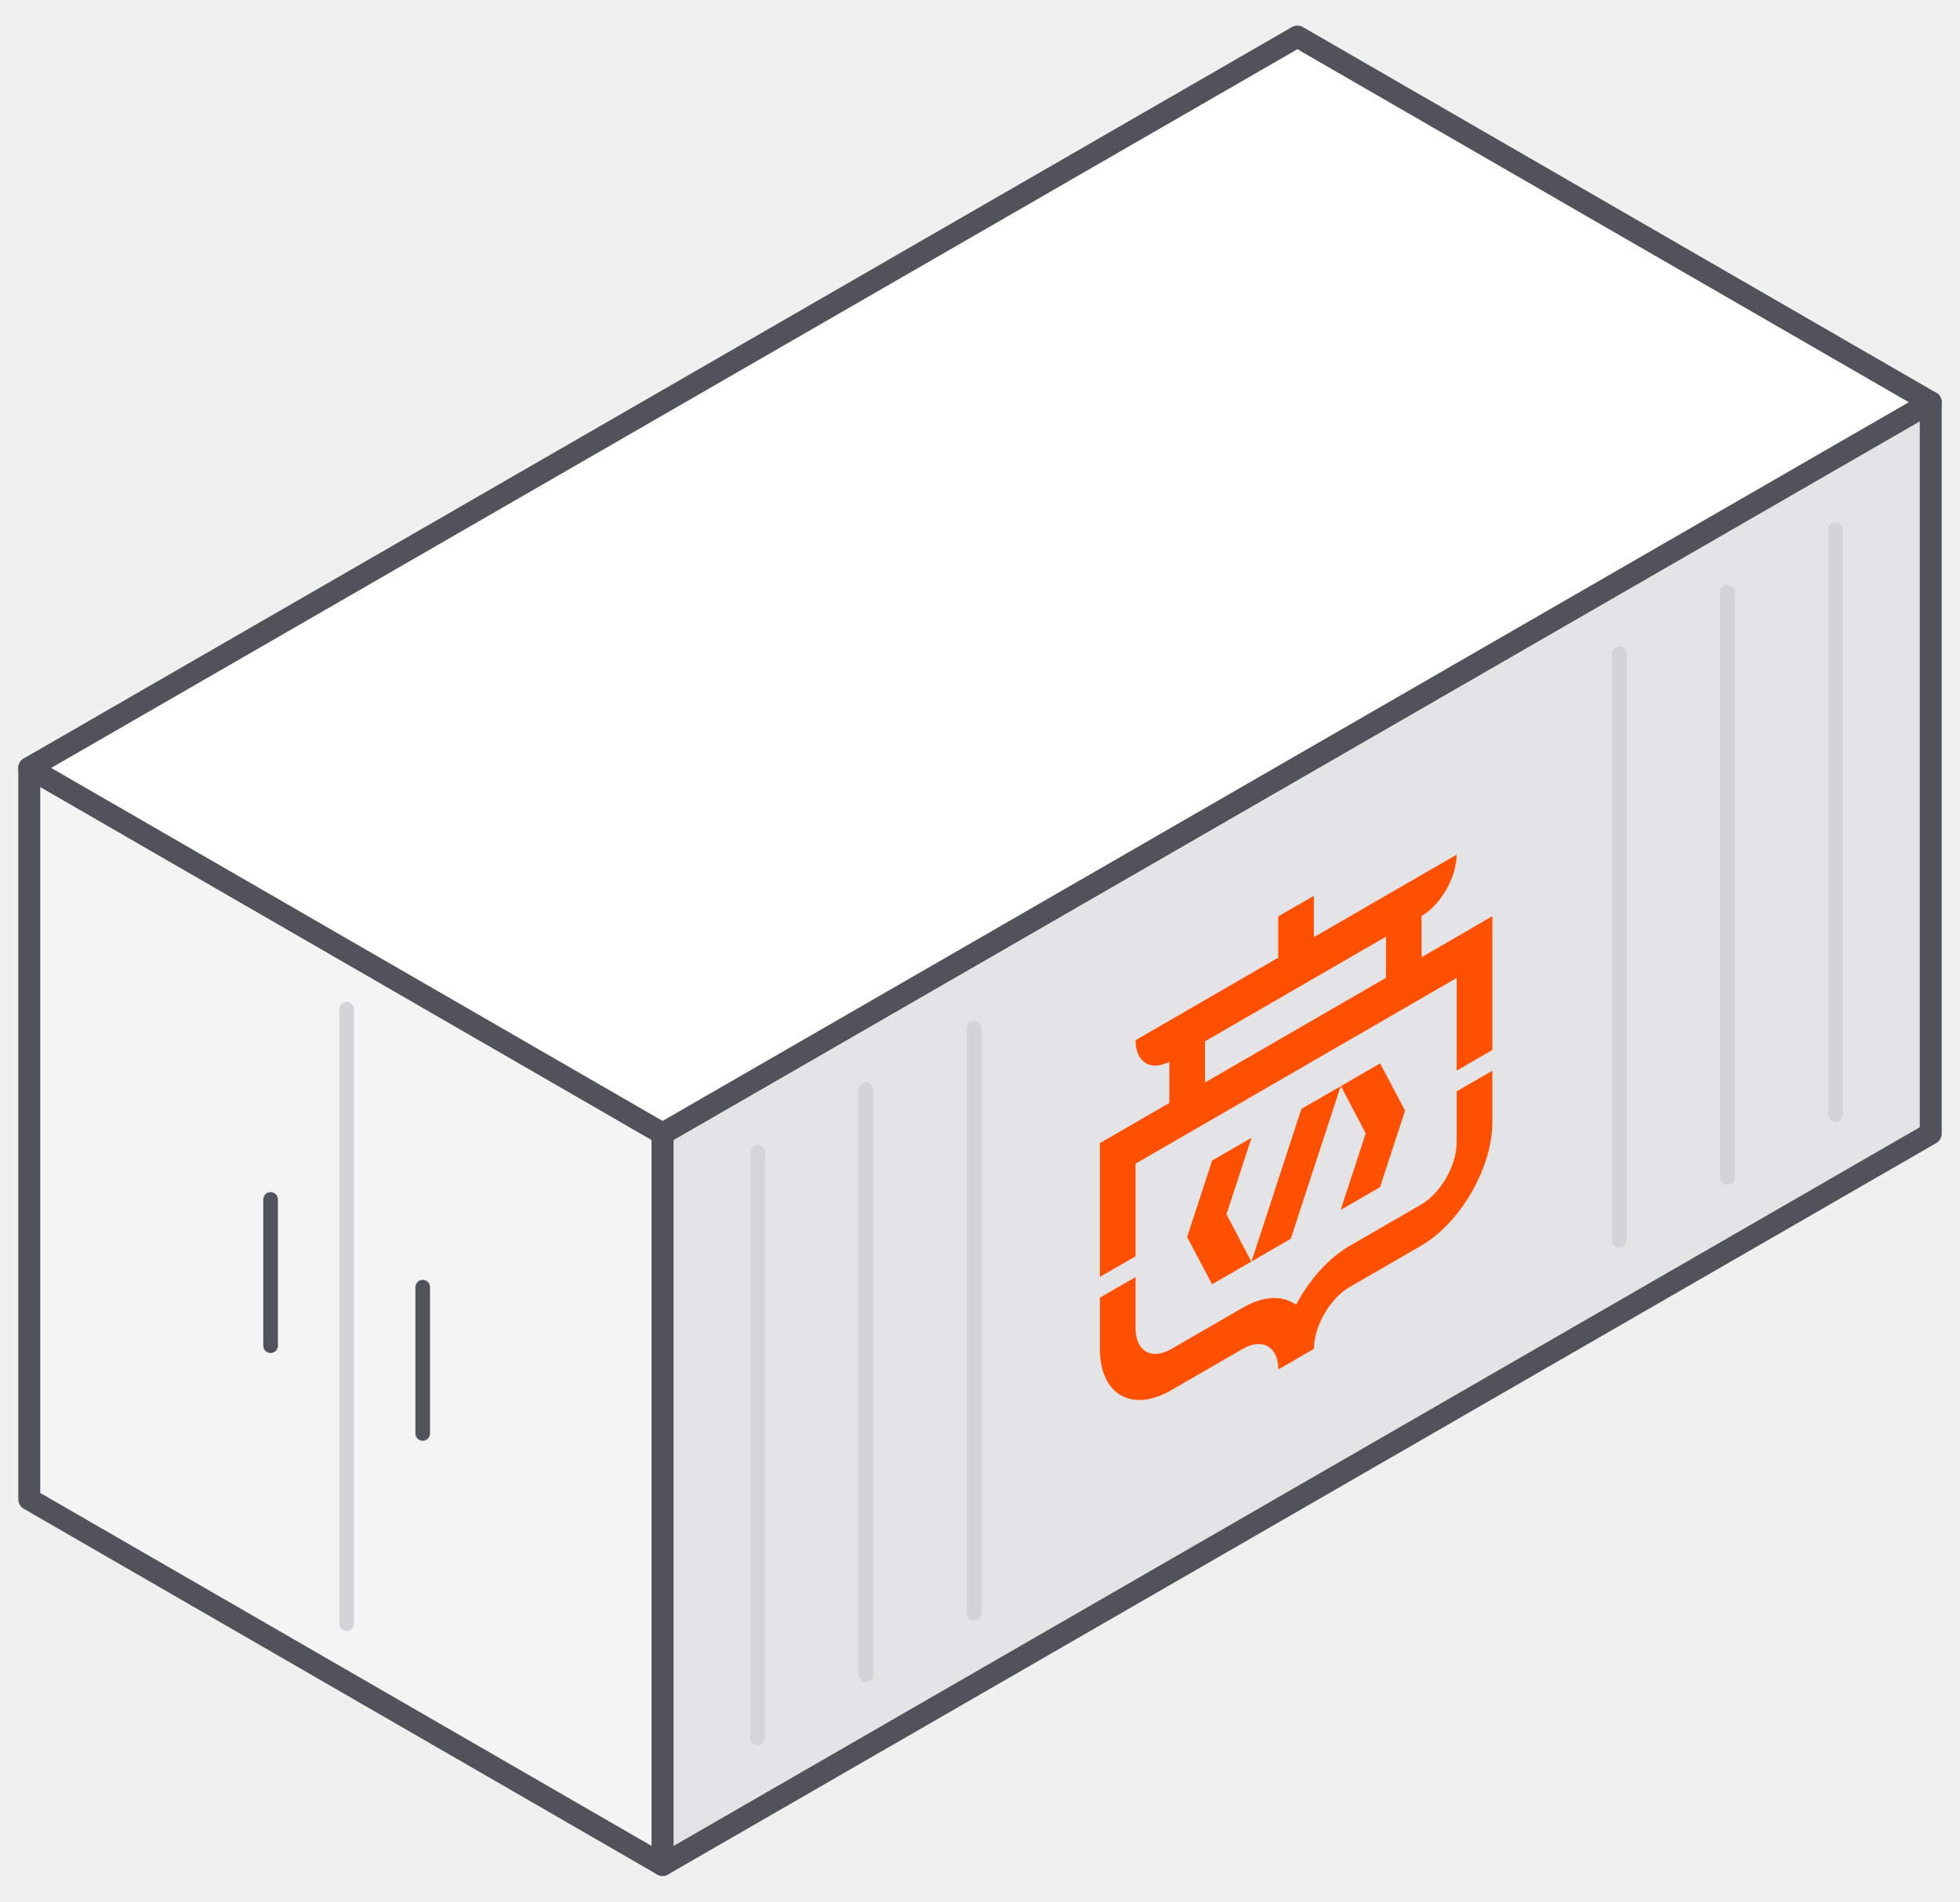
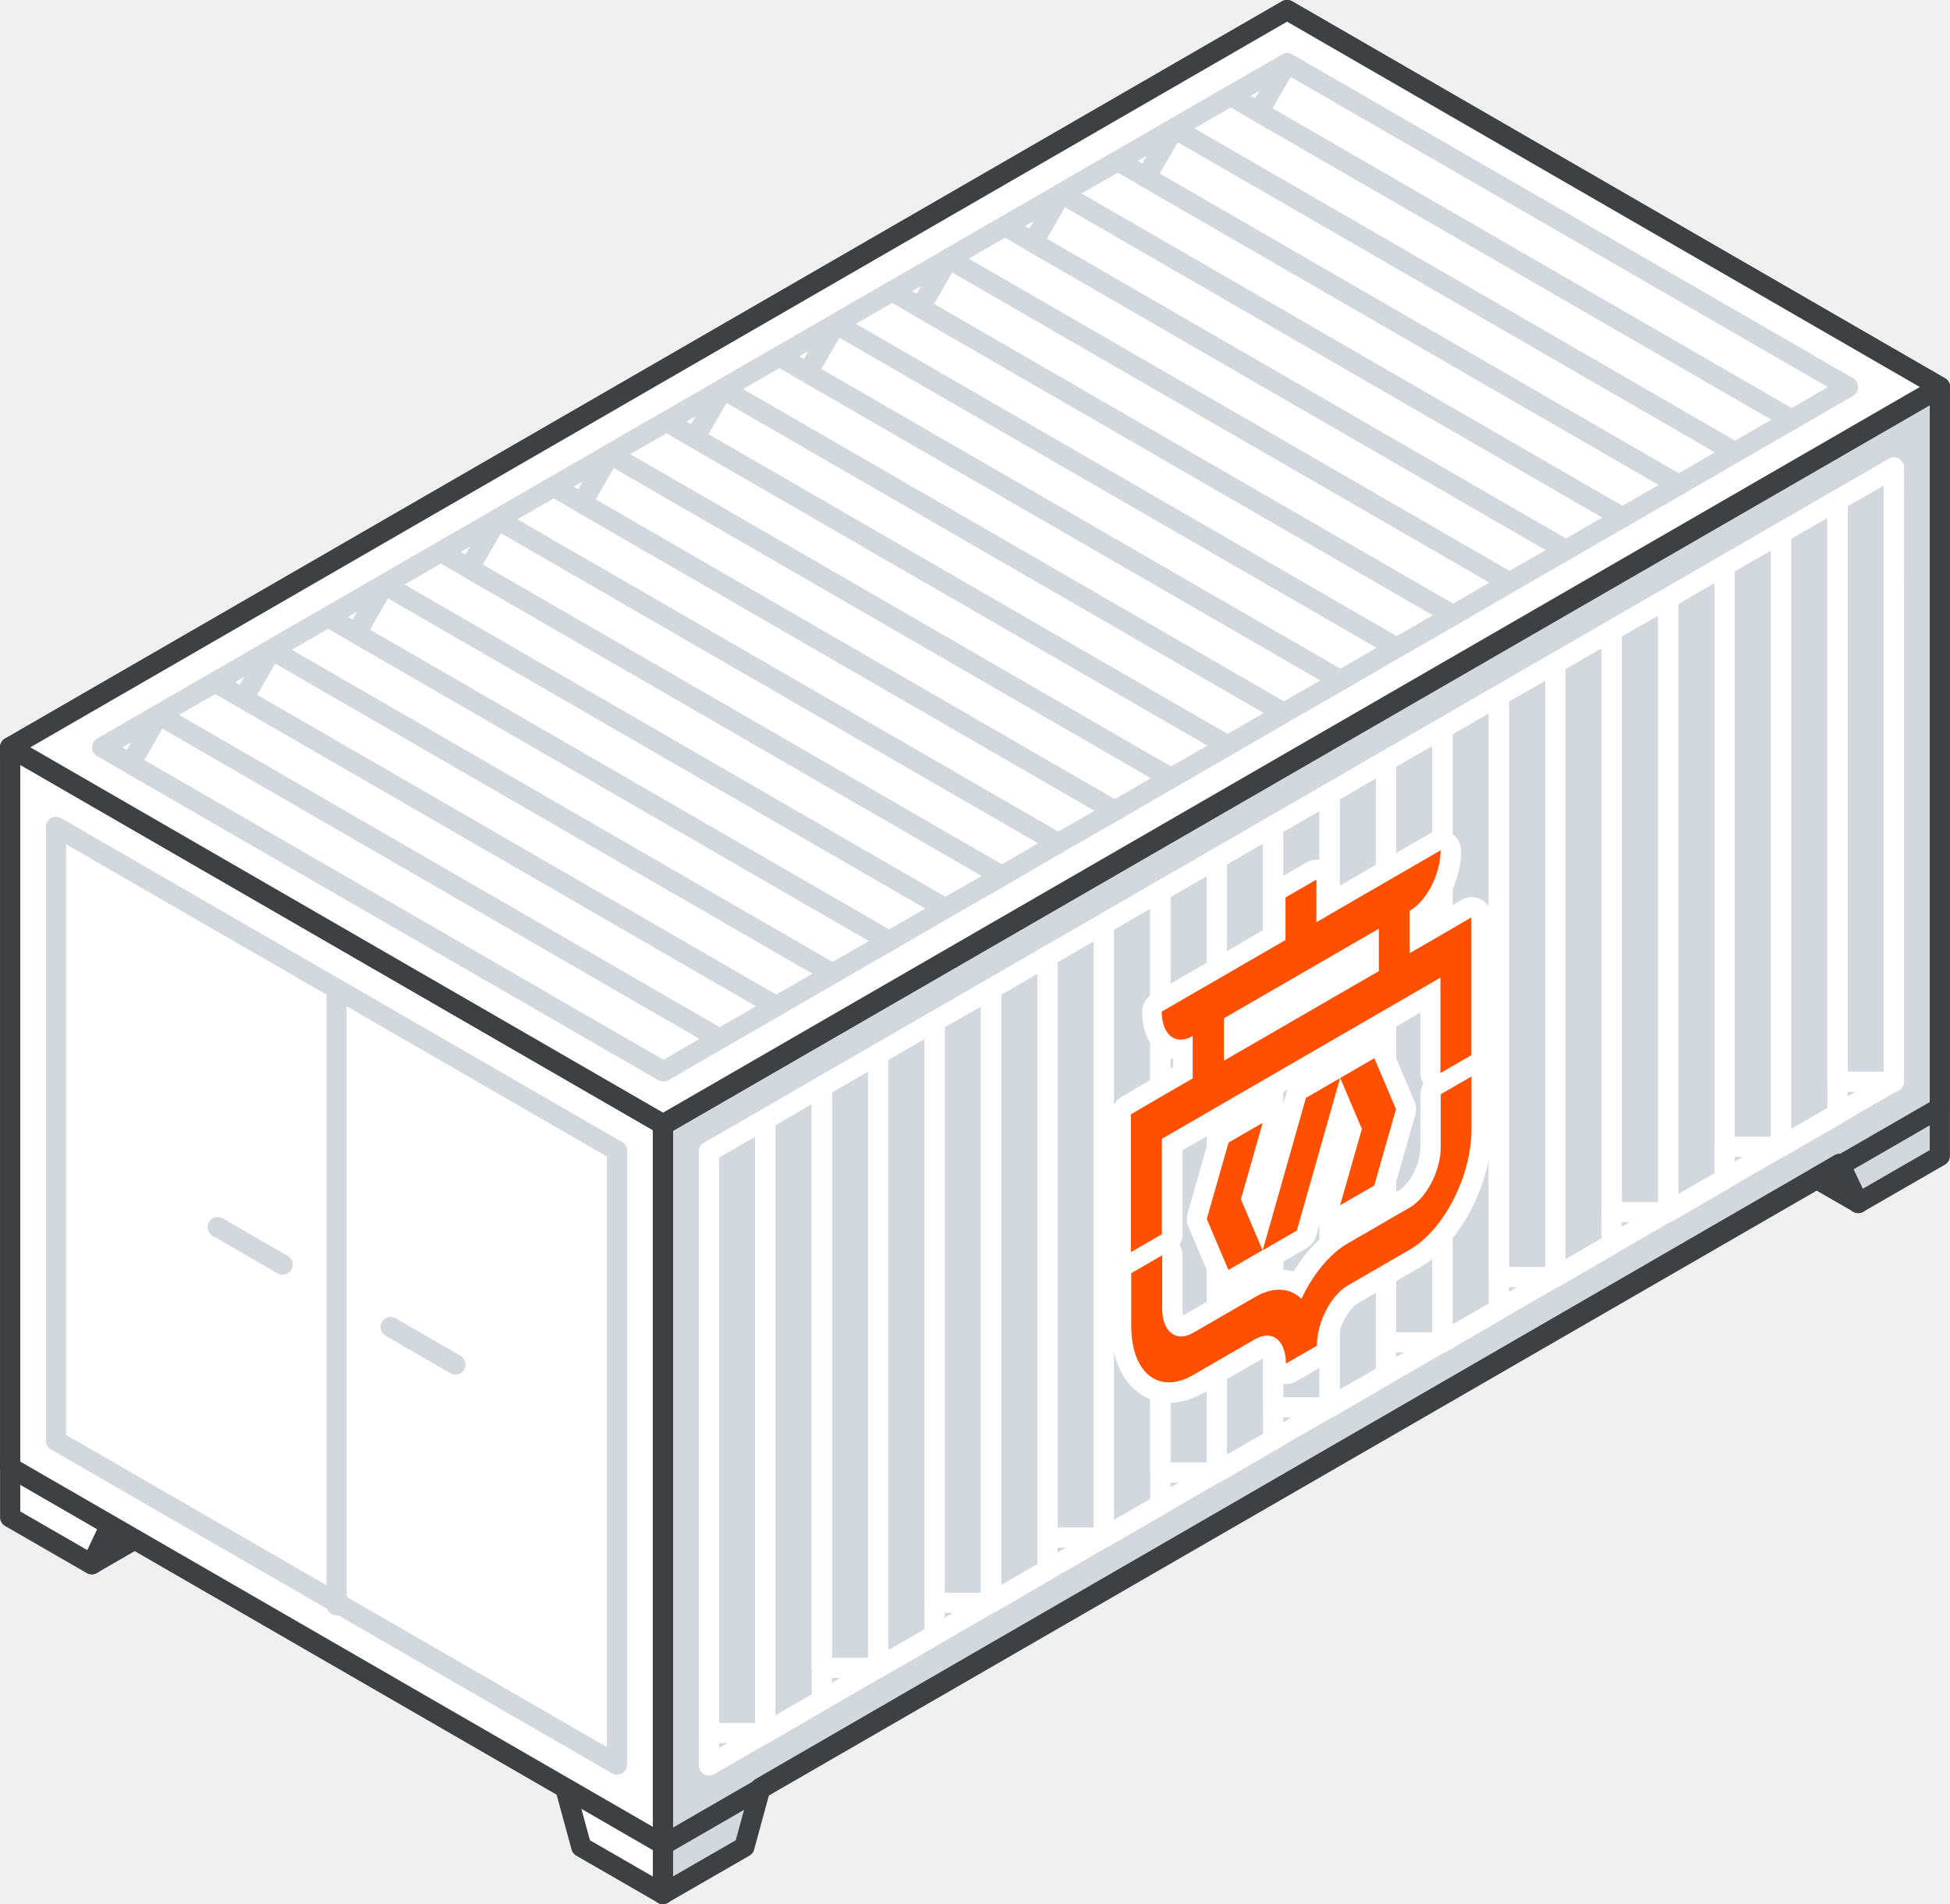
- <svg xmlns="http://www.w3.org/2000/svg" viewBox="-67 -90 134 130" width="134" height="130">
-   <g stroke-linejoin="round" stroke-linecap="round">
-     <polygon points="-65,12.5 -21.7,37.5 -21.7,-12.5 -65,-37.5" fill="#f4f4f5" stroke="#52525b" stroke-width="1.5" />
-     <polygon points="65,-12.5 -21.7,37.5 -21.7,-12.5 65,-62.5" fill="#e4e4e7" stroke="#52525b" stroke-width="1.5" />
-     <polygon points="21.7,-87.5 65,-62.5 -21.7,-12.5 -65,-37.5" fill="#ffffff" stroke="#52525b" stroke-width="1.5" />
-     <line x1="58.5" y1="-13.8" x2="58.5" y2="-53.8" stroke="#d4d4d8" stroke-width="1" />
-     <line x1="51.1" y1="-9.5" x2="51.1" y2="-49.5" stroke="#d4d4d8" stroke-width="1" />
-     <line x1="43.7" y1="-5.2" x2="43.7" y2="-45.3" stroke="#d4d4d8" stroke-width="1" />
-     <line x1="-0.4" y1="20.3" x2="-0.4" y2="-19.7" stroke="#d4d4d8" stroke-width="1" />
-     <line x1="-7.8" y1="24.5" x2="-7.8" y2="-15.5" stroke="#d4d4d8" stroke-width="1" />
-     <line x1="-15.2" y1="28.8" x2="-15.2" y2="-11.2" stroke="#d4d4d8" stroke-width="1" />
-     <line x1="-43.3" y1="21" x2="-43.3" y2="-21" stroke="#d4d4d8" stroke-width="1" />
-     <line x1="-48.5" y1="2" x2="-48.5" y2="-8" stroke="#52525b" stroke-width="1" />
-     <line x1="-38.1" y1="8" x2="-38.1" y2="-2" stroke="#52525b" stroke-width="1" />
-     <g fill="#ff4f00" transform="matrix(0.0524 -0.0303 0 0.0605 8.2 -20.3)">
-       <path d="M465.36,372.48c0,25.6-20.76,46.51-46.49,46.51h-93.27c-27.73,0-52.61,12.23-69.67,31.57-17.06-19.34-41.94-31.57-69.67-31.57h-93.27c-25.59,0-46.49-20.76-46.49-46.51v-58.17H0v58.17c0,51.34,41.66,93.01,92.99,93.01h93.27c25.59,0,46.49,20.76,46.49,46.51h46.49c0-25.6,20.76-46.51,46.49-46.51h93.27c51.33,0,92.99-41.67,92.99-93.01v-58.17h-46.49v58.17h-.14Z" />
-       <path d="M483.42,139.8h-63.84v-46.51h-.71c25.59,0,46.49-20.76,46.49-46.51h-186.26V0h-46.49v46.65H46.49c0,25.6,20.76,46.51,46.49,46.51h-2.42v46.51H0v151.18h46.49v-104.68h419.01v104.68h46.49v-151.18h-28.44l-.14.14ZM137.06,93.3h236.17v46.51h-236.17s0-46.51,0-46.51Z" />
-       <polygon points="197.78 372.48 248.96 372.48 314.08 232.68 262.9 232.68 197.78 372.48" />
-       <polygon points="113.75 302.79 146.31 372.48 197.49 372.48 165.07 302.79 197.78 232.68 146.45 232.68 113.75 302.79" />
-       <polygon points="365.41 372.48 398.11 302.36 365.55 232.68 314.37 232.68 346.78 302.36 314.08 372.48 365.41 372.48" />
+ <svg xmlns="http://www.w3.org/2000/svg" id="Layer_1" version="1.1" viewBox="0 0 134.28 131.11">
+   <defs>
+     <style>
+       .st0 {
+         fill: #ff4f00;
+       }
+ 
+       .st1 {
+         fill: #d3d8de;
+       }
+ 
+       .st1, .st2, .st3, .st4, .st5 {
+         stroke-linecap: round;
+         stroke-linejoin: round;
+         stroke-width: 1.39px;
+       }
+ 
+       .st1, .st3, .st4 {
+         stroke: #3f4044;
+       }
+ 
+       .st2 {
+         stroke: #fff;
+       }
+ 
+       .st2, .st4 {
+         fill: none;
+       }
+ 
+       .st6, .st3, .st5 {
+         fill: #fff;
+       }
+ 
+       .st5 {
+         stroke: #d3d8de;
+       }
+     </style>
+   </defs>
+   <path class="st1" d="M45.65,77.47l87.93-50.82v52.95s-5.62,3.24-5.62,3.24l-1.28-2.69-74.31,42.96-1.11,4.07-5.62,3.24v-52.95Z" />
+   <polygon class="st3" points="127.97 82.84 125 81.13 126.69 80.15 127.97 82.84" />
+   <path class="st3" d="M45.65,130.42l-5.62-3.24-1.11-4.07-31.32-18.08-1.28,2.69-5.62-3.24v-52.95s44.95,25.95,44.95,25.95v52.95Z" />
+   <polygon class="st3" points="6.33 107.71 9.29 106 7.6 105.03 6.33 107.71" />
+   <path class="st3" d="M.69,101.04l44.96,25.96v-49.58S.7,51.46.7,51.46v49.58Z" />
+   <polygon class="st4" points="133.58 26.71 45.65 77.47 45.65 127.05 133.58 76.29 133.58 26.71 133.58 26.71" />
+   <path class="st3" d="M133.58,26.71h0,0Z" />
+   <path class="st3" d="M133.59,26.65l-87.93,50.76L.7,51.46,88.63.69l44.96,25.96Z" />
+   <polygon class="st3" points="88.63 .69 .7 51.46 45.66 77.42 133.59 26.65 88.63 .69 88.63 .69" />
+   <path class="st5" d="M3.86,56.94l38.63,22.3v42.27S3.86,99.21,3.86,99.21v-42.27" />
+   <polyline class="st5" points="88.63 4.35 127.25 26.65 45.66 73.76 7.03 51.46 88.63 4.35" />
+   <line class="st5" x1="23.18" y1="68.09" x2="23.18" y2="110.54" />
+   <line class="st5" x1="19.46" y1="87.08" x2="14.99" y2="84.5" />
+   <line class="st5" x1="26.9" y1="91.38" x2="31.36" y2="93.96" />
+   <g>
+     <polyline class="st2" points="130.42 32.19 130.41 74.46 48.82 121.57 48.82 79.3 130.42 32.19" />
+     <g>
+       <g>
+         <polygon class="st2" points="52.7 77.08 48.82 79.3 48.82 119.34 52.7 119.34 52.7 77.08" />
+         <polygon class="st2" points="56.59 74.82 52.7 77.08 52.7 119.34 56.59 117.08 56.59 74.82" />
+       </g>
+       <g>
+         <polygon class="st2" points="60.47 72.59 56.59 74.82 56.59 114.85 60.47 114.85 60.47 72.59" />
+         <polygon class="st2" points="64.36 70.33 60.47 72.59 60.47 114.85 64.36 112.6 64.36 70.33" />
+       </g>
+       <g>
+         <polygon class="st2" points="68.24 68.11 64.36 70.33 64.36 110.37 68.24 110.37 68.24 68.11" />
+         <polygon class="st2" points="72.13 65.85 68.24 68.11 68.24 110.37 72.13 108.11 72.13 65.85" />
+       </g>
+       <g>
+         <polygon class="st2" points="76.01 63.62 72.13 65.85 72.13 105.88 76.01 105.88 76.01 63.62" />
+         <polygon class="st2" points="79.9 61.36 76.01 63.62 76.01 105.88 79.9 103.63 79.9 61.36" />
+       </g>
+       <g>
+         <polygon class="st2" points="83.79 59.14 79.9 61.36 79.9 101.4 83.79 101.4 83.79 59.14" />
+         <polygon class="st2" points="87.67 56.88 83.79 59.14 83.79 101.4 87.67 99.14 87.67 56.88" />
+       </g>
+       <g>
+         <polygon class="st2" points="91.56 54.65 87.67 56.88 87.67 96.91 91.56 96.91 91.56 54.65" />
+         <polygon class="st2" points="95.44 52.39 91.56 54.65 91.56 96.91 95.44 94.66 95.44 52.39" />
+       </g>
+       <g>
+         <polygon class="st2" points="99.33 50.17 95.44 52.39 95.44 92.43 99.33 92.43 99.33 50.17" />
+         <polygon class="st2" points="103.21 47.91 99.33 50.17 99.33 92.43 103.21 90.18 103.21 47.91" />
+       </g>
+       <g>
+         <polygon class="st2" points="107.1 45.68 103.21 47.91 103.21 87.94 107.1 87.94 107.1 45.68" />
+         <polygon class="st2" points="110.98 43.43 107.1 45.68 107.1 87.94 110.98 85.69 110.98 43.43" />
+       </g>
+       <g>
+         <polygon class="st2" points="114.87 41.2 110.98 43.43 110.98 83.46 114.87 83.46 114.87 41.2" />
+         <polygon class="st2" points="118.76 38.94 114.87 41.2 114.87 83.46 118.76 81.21 118.76 38.94" />
+       </g>
+       <g>
+         <polygon class="st2" points="122.64 36.71 118.76 38.94 118.76 78.97 122.64 78.97 122.64 36.71" />
+         <polygon class="st2" points="126.53 34.46 122.64 36.71 122.64 78.97 126.53 76.72 126.53 34.46" />
+       </g>
+       <polygon class="st2" points="130.41 32.23 126.53 34.46 126.53 74.49 130.41 74.49 130.41 32.23" />
    </g>
  </g>
+   <g>
+     <g>
+       <polygon class="st5" points="49.56 71.53 45.69 73.78 8.99 52.59 10.93 49.22 49.56 71.53" />
+       <polygon class="st5" points="53.46 69.29 49.56 71.53 10.93 49.22 14.83 46.99 53.46 69.29" />
+     </g>
+     <g>
+       <polygon class="st5" points="57.33 67.04 53.46 69.29 16.76 48.1 18.7 44.74 57.33 67.04" />
+       <polygon class="st5" points="61.23 64.8 57.33 67.04 18.7 44.74 22.6 42.5 61.23 64.8" />
+     </g>
+     <g>
+       <polygon class="st5" points="65.1 62.55 61.23 64.8 24.53 43.61 26.47 40.25 65.1 62.55" />
+       <polygon class="st5" points="69 60.32 65.1 62.55 26.47 40.25 30.36 38.01 69 60.32" />
+     </g>
+     <g>
+       <polygon class="st5" points="72.87 58.06 69 60.32 32.3 39.13 34.24 35.76 72.87 58.06" />
+       <polygon class="st5" points="76.77 55.83 72.87 58.06 34.24 35.76 38.13 33.52 76.77 55.83" />
+     </g>
+     <g>
+       <polygon class="st5" points="80.64 53.58 76.77 55.83 40.07 34.64 42.01 31.27 80.64 53.58" />
+       <polygon class="st5" points="84.54 51.34 80.64 53.58 42.01 31.27 45.9 29.04 84.54 51.34" />
+     </g>
+     <g>
+       <polygon class="st5" points="88.41 49.09 84.54 51.34 47.84 30.15 49.78 26.79 88.41 49.09" />
+       <polygon class="st5" points="92.31 46.85 88.41 49.09 49.78 26.79 53.67 24.55 92.31 46.85" />
+     </g>
+     <g>
+       <polygon class="st5" points="96.18 44.6 92.31 46.85 55.61 25.66 57.55 22.3 96.18 44.6" />
+       <polygon class="st5" points="100.07 42.37 96.18 44.6 57.55 22.3 61.44 20.06 100.07 42.37" />
+     </g>
+     <g>
+       <polygon class="st5" points="103.95 40.11 100.07 42.37 63.37 21.18 65.32 17.81 103.95 40.11" />
+       <polygon class="st5" points="107.84 37.88 103.95 40.11 65.32 17.81 69.21 15.57 107.84 37.88" />
+     </g>
+     <g>
+       <polygon class="st5" points="111.72 35.63 107.84 37.88 71.14 16.69 73.09 13.32 111.72 35.63" />
+       <polygon class="st5" points="115.61 33.39 111.72 35.63 73.09 13.32 76.98 11.09 115.61 33.39" />
+     </g>
+     <g>
+       <polygon class="st5" points="119.48 31.14 115.61 33.39 78.91 12.2 80.86 8.84 119.48 31.14" />
+       <polygon class="st5" points="123.38 28.9 119.48 31.14 80.86 8.84 84.75 6.6 123.38 28.9" />
+     </g>
+     <polygon class="st5" points="127.25 26.65 123.38 28.9 86.68 7.71 88.63 4.35 127.25 26.65" />
+   </g>
+   <g>
+     <path class="st0" d="M80.5,95.89c-.99,0-1.85-.47-2.44-1.33-.56-.81-.85-1.92-.85-3.24v-3.65c0-.25.13-.48.35-.6l.29-.17c-.1,0-.2-.04-.29-.09-.21-.12-.35-.35-.35-.6v-9.49c0-.25.13-.48.35-.6l3.91-2.26v-1.58s-.09,0-.13,0c-.61,0-1.15-.29-1.51-.81-.32-.46-.49-1.09-.49-1.82,0-.25.13-.48.35-.6l8.18-4.73v-2.53c0-.25.13-.48.35-.6l2.13-1.23c.11-.06.23-.09.35-.09s.24.03.35.09c.21.12.35.35.35.6v1.72l7.48-4.33c.11-.06.23-.09.35-.09s.24.03.35.09c.21.12.35.35.35.6,0,1.7-.91,3.59-2.13,4.52v1.34l3.21-1.86c.11-.06.23-.09.35-.09s.24.03.35.09c.21.12.35.35.35.6v9.49c0,.25-.13.48-.35.6l-.29.17c.1,0,.2.04.29.09.21.12.35.35.35.6v3.65c0,3.49-2.02,7.4-4.6,8.9l-4.27,2.47c-.97.56-1.78,2.18-1.78,3.55,0,.25-.13.48-.35.6l-2.13,1.23c-.11.06-.23.09-.35.09s-.24-.03-.35-.09c-.21-.12-.35-.35-.35-.6,0-.62-.19-1.24-.61-1.24-.14,0-.3.05-.48.16l-4.27,2.47c-.68.39-1.35.59-2,.59ZM80.09,85.75c.1,0,.2.04.29.09.21.12.35.35.35.6v3.65c0,.62.19,1.24.61,1.24.14,0,.3-.05.48-.16l4.27-2.47c.68-.39,1.35-.59,2-.59.46,0,.89.1,1.28.3.84-1.53,1.92-2.72,3.1-3.4l4.27-2.47c.97-.56,1.78-2.18,1.78-3.55v-3.65c0-.25.13-.48.35-.6l.29-.17c-.1,0-.2-.04-.29-.09-.21-.12-.35-.35-.35-.6v-5.37l-17.79,10.3v6.17c0,.25-.13.48-.35.6l-.29.17ZM84.98,71.83l9.28-5.37v-1.31l-9.28,5.37v1.31ZM84.6,88.15c-.07,0-.15-.01-.22-.04-.19-.06-.34-.2-.42-.39l-1.49-3.51c-.06-.15-.07-.31-.03-.46l1.5-5.26c.05-.17.16-.32.32-.41l2.35-1.36c.11-.06.23-.09.35-.09.15,0,.3.05.43.15.22.17.32.47.24.74l-1.43,5.03.63,1.48,2.45-8.61c.05-.17.16-.32.32-.41l4.7-2.72c.11-.06.23-.09.35-.09.07,0,.15.01.22.04.19.06.34.2.42.39l1.49,3.51c.06.15.07.31.03.46l-1.5,5.26c-.05.17-.16.32-.32.41l-2.35,1.36c-.11.06-.23.09-.35.09-.15,0-.3-.05-.43-.15-.22-.17-.32-.47-.24-.74l1.43-5.03-.63-1.48-2.45,8.62c-.05.17-.16.32-.32.41l-4.7,2.72c-.11.06-.23.09-.35.09Z" />
+     <path class="st6" d="M99.2,58.57h0M99.2,58.57c0,1.61-.95,3.47-2.13,4.15v2.92l2.95-1.71,1.3-.76v9.49l-2.13,1.23v-6.57l-19.18,11.1v6.57l-2.13,1.23v-9.49l1.3-.76,2.95-1.71v-2.92c-.29.17-.57.25-.83.25-.76,0-1.3-.73-1.3-1.93l8.52-4.93v-2.93l2.13-1.23v2.93l8.52-4.93M84.28,73.04l10.67-6.17v-2.92l-10.67,6.17v2.92M94.64,72.87l1.49,3.51-1.5,5.26-2.35,1.36,1.5-5.26-1.49-3.51,2.35-1.36M101.33,74.11v3.65c0,3.22-1.9,6.93-4.25,8.29l-4.27,2.47c-1.17.68-2.13,2.54-2.13,4.15l-2.13,1.23c0-1.21-.54-1.93-1.3-1.93-.25,0-.53.08-.83.25l-4.27,2.47c-.59.34-1.15.5-1.65.5-1.53,0-2.6-1.45-2.6-3.87v-3.65l2.13-1.23v3.65c0,1.21.54,1.94,1.3,1.94.25,0,.53-.08.83-.25l4.27-2.47c.59-.34,1.14-.5,1.65-.5.59,0,1.12.22,1.54.63.78-1.66,1.92-3.09,3.19-3.82l4.27-2.47c1.17-.68,2.13-2.54,2.13-4.15v-3.65l2.13-1.23M92.28,74.24h0M92.28,74.24l-2.98,10.5-2.35,1.36,2.98-10.5,2.35-1.36M86.95,77.32h0M86.95,77.32l-1.5,5.26,1.49,3.51-2.35,1.36-1.49-3.51,1.5-5.26,2.35-1.36M99.21,57.18h0c-.26,0-.51.07-.72.2l-6.42,3.72v-.52c0-.5-.26-.95-.69-1.2-.21-.12-.45-.19-.69-.19s-.48.06-.7.19l-2.13,1.23c-.43.25-.69.71-.69,1.2v2.13l-7.83,4.53c-.43.25-.69.71-.69,1.2,0,1.95,1.02,3,2.13,3.26v.54l-2.26,1.31-1.3.76c-.43.25-.69.71-.69,1.2v9.49c0,.26.07.51.21.73-.13.22-.21.47-.21.73v3.65c0,3.63,2,5.26,3.99,5.26.77,0,1.56-.23,2.35-.69l4.26-2.47c.03.1.05.25.05.48,0,.5.26.95.69,1.2.21.12.45.19.69.19s.48-.06.7-.19l2.13-1.23c.43-.25.69-.71.69-1.2,0-1.21.76-2.55,1.43-2.95l4.27-2.47c2.77-1.61,4.95-5.78,4.95-9.5v-3.65c0-.26-.07-.51-.21-.73.13-.22.21-.47.21-.73v-9.49c0-.5-.26-.95-.69-1.2-.21-.12-.45-.19-.69-.19s-.48.06-.7.19l-1.3.76-.42.25c.99-1.12,1.66-2.75,1.68-4.3,0-.03,0-.06,0-.1,0-.77-.62-1.39-1.39-1.39h0ZM99.2,59.95h0,0ZM94.76,71.49l3.05-1.77v4.16c0,.26.07.51.21.73-.13.22-.21.47-.21.73v3.65c0,1.21-.76,2.55-1.43,2.95l-.49.28c.03-.06.05-.13.07-.2l1.5-5.26c.09-.3.07-.63-.06-.92l-1.49-3.51c-.16-.37-.46-.65-.84-.78-.1-.03-.21-.06-.31-.07h0ZM87.08,75.94l1.59-.92c-.03.06-.05.13-.07.2l-.42,1.46c-.21-.41-.62-.7-1.11-.74h0ZM81.42,79.21l1.93-1.11c-.03.06-.05.13-.07.2l-1.5,5.26c-.09.3-.07.63.06.92l1.49,3.51c.16.37.46.65.84.78.1.03.21.06.31.07l-3,1.74c-.03-.1-.05-.25-.05-.48v-3.65c0-.26-.07-.51-.21-.73.13-.22.21-.47.21-.73v-5.77h0ZM86.95,78.71h0,0ZM87.65,87.29l2.34-1.35c.31-.18.54-.48.64-.82l.42-1.47c.09.17.22.33.38.45.21.17.47.26.73.29l-.04.03c-1.14.66-2.2,1.75-3.05,3.14-.31-.09-.64-.13-.98-.13-.26,0-.52.03-.79.08l.35-.2s0,0,.01,0h0Z" />
+   </g>
</svg>
